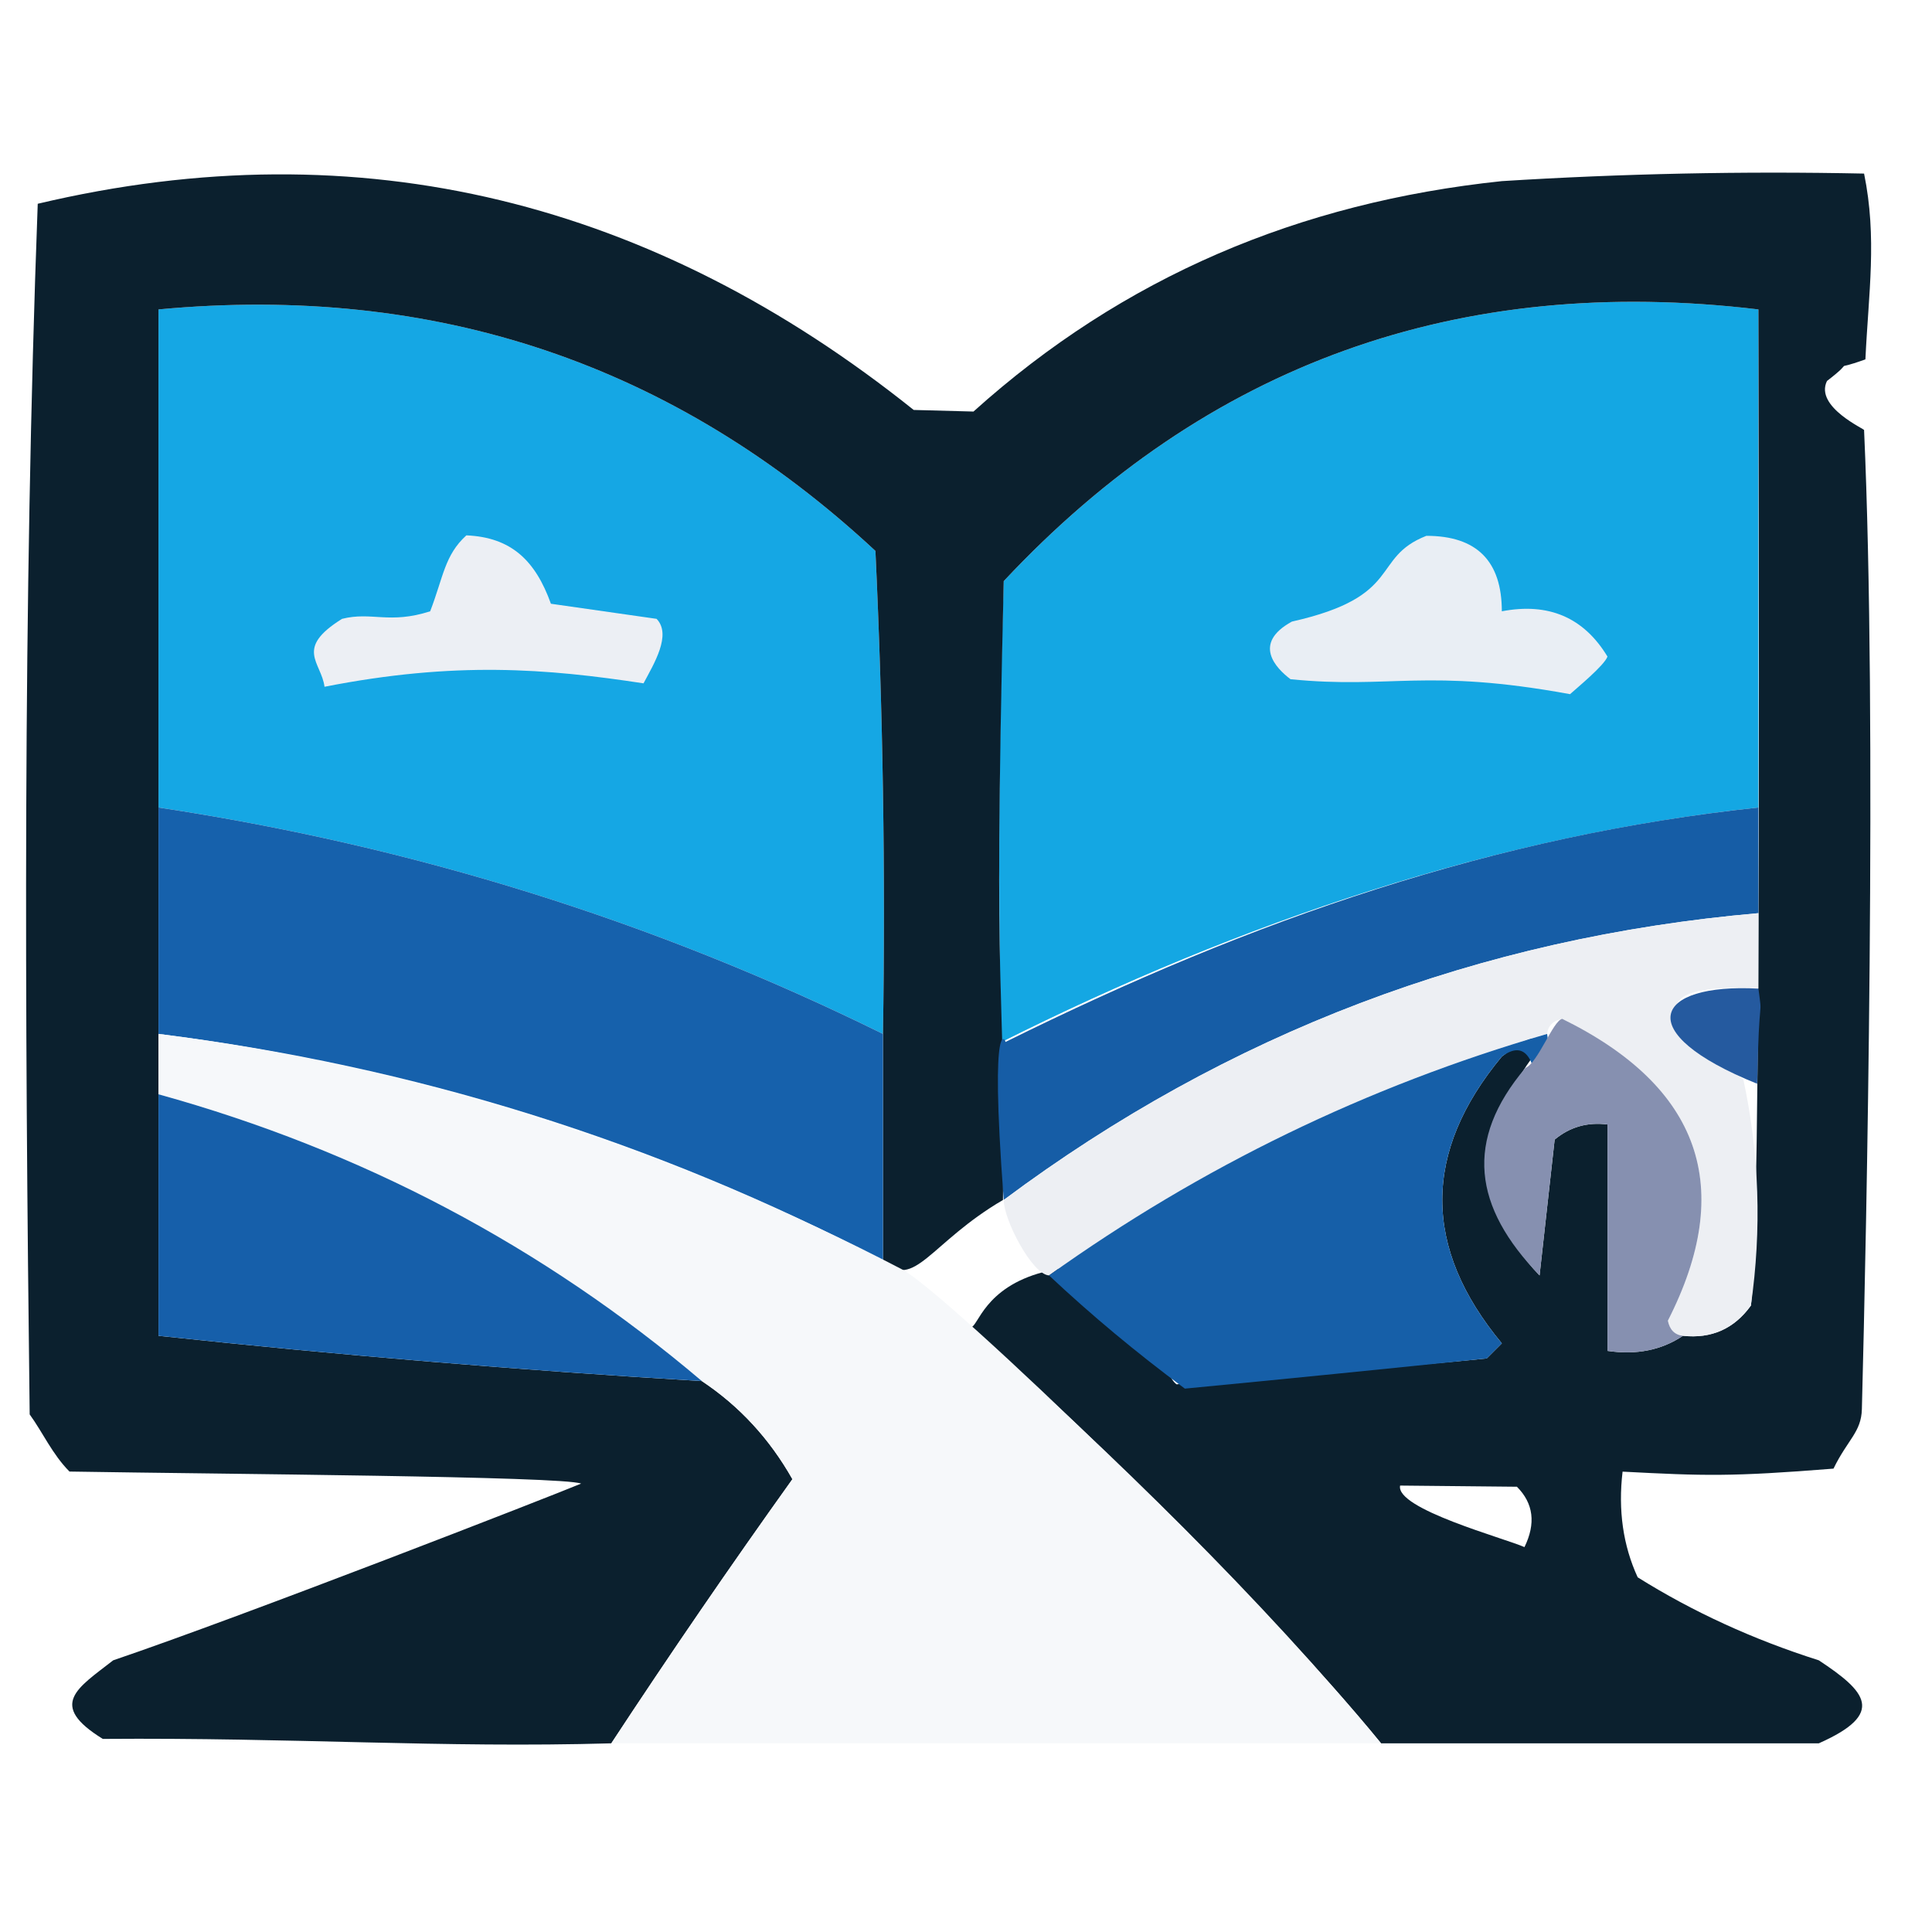
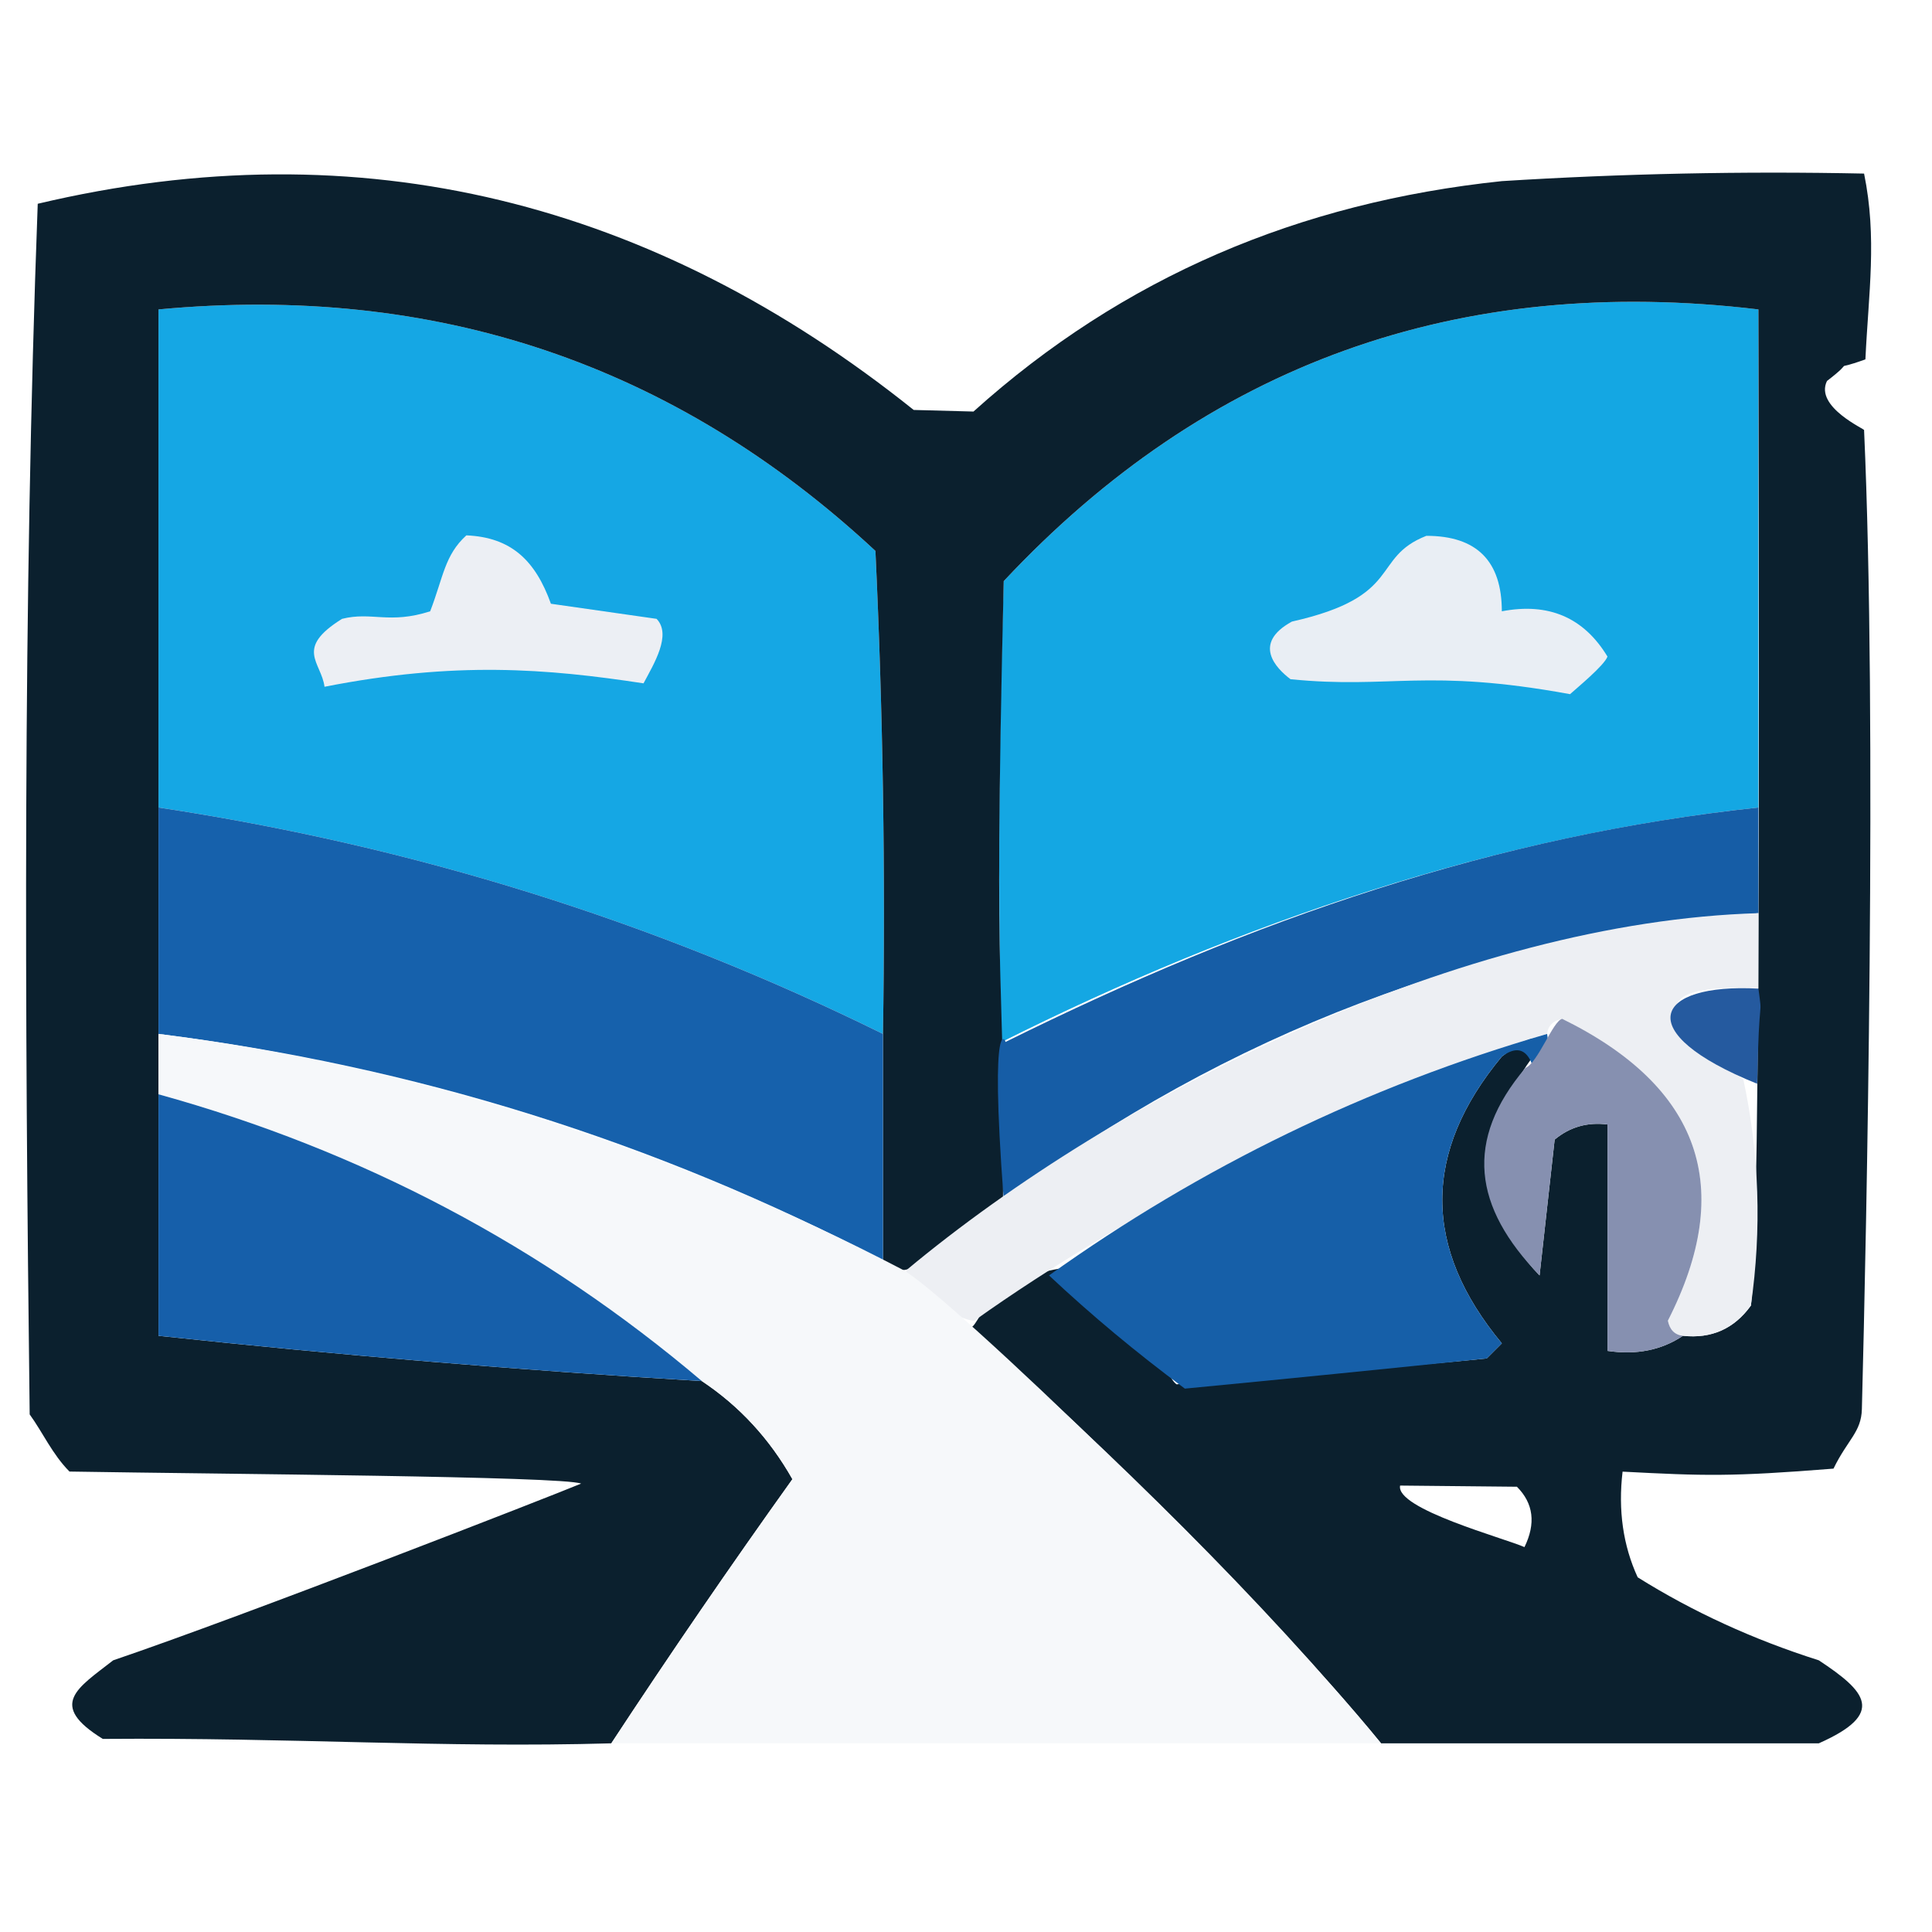
<svg xmlns="http://www.w3.org/2000/svg" version="1.1" width="500px" height="500px" viewBox="0 0 128 128" style="shape-rendering:geometricPrecision; text-rendering:geometricPrecision; image-rendering:optimizeQuality; fill-rule:evenodd; clip-rule:evenodd">
  <defs />
  <g>
    <path style="opacity:1" fill="#15a7e4" d="M 58.5,68.5 C 43.398,61.05 27.398,56.05 10.5,53.5C 10.5,42.5 10.5,31.5 10.5,20.5C 28.85,18.783 44.683,24.116 58,36.5C 58.5,47.161 58.666,57.828 58.5,68.5 Z" />
  </g>
  <g>
    <path style="opacity:1" fill="#14a7e3" d="M 116.5 20.5 C 116.5 31.5 116.5 42.5 116.5 53.5 C 99.151 55.35 82.194 61.097 66.326 69.053 C 66.121 59.075 66.168 48.522 66.5 38.5 C 79.96 24.124 96.627 18.124 116.5 20.5 Z" />
  </g>
  <g>
    <path style="opacity:1" fill="#0b202e" d="M 116.5 20.5 C 117.33 31.326 122.061 29.509 123.5 28.5 C 124.368 47.783 123.662 81.636 123.354 93.363 C 123.314 94.886 122.412 95.372 121.474 97.3 C 114.696 97.843 112.927 97.783 107.5 97.5 C 107.198 100.059 107.532 102.393 108.5 104.5 C 112.152 106.787 116.152 108.621 120.5 110 C 123.613 112.057 124.984 113.512 120.5 115.5 C 110.833 115.5 101.167 115.5 91.5 115.5 C 83.555 105.887 73.712 96.321 64.323 87.934 C 64.814 87.892 65.195 85.309 69.135 84.275 C 76.985 82.215 76.332 90.516 77.95 91.715 C 84.56 91.081 91.777 90.699 98.5 90 C 98.833 89.667 99.167 89.333 99.5 89 C 94.241 82.667 94.241 76.333 99.5 70 C 100.437 69.308 101.789 68.195 102.186 69.22 C 98.129 74.02 97.609 79.967 102 84.5 C 102.333 81.5 102.667 78.5 103 75.5 C 104.011 74.663 105.178 74.33 106.5 74.5 C 106.5 79.5 106.5 84.5 106.5 89.5 C 108.415 89.785 110.081 89.451 111.5 88.5 C 113.39 88.704 114.89 88.037 116 86.5 C 116.726 81.448 116.5 31.5 116.5 20.5 M 100.5 98.5 C 101.598 99.601 101.765 100.934 101 102.5 C 99.698 101.915 92.44 99.971 92.761 98.423 M 64.496 27.266 C 74.412 18.342 86.082 13.409 99.5 12 C 107.493 11.5 115.493 11.334 123.5 11.5 C 124.373 15.769 123.794 19.411 123.588 23.81 C 121.063 24.715 123.166 23.611 121.042 25.241 C 120.194 26.976 123.663 28.474 123.5 28.5 C 122.061 29.509 117.33 31.326 116.5 20.5 C 96.627 18.124 79.96 24.124 66.5 38.5 C 65.766 69.206 66.628 62.901 66.449 79.502 C 61.622 82.325 60.55 85.548 58.5 83.5 C 58.5 78.5 58.5 73.5 58.5 68.5 C 58.667 57.828 58.5 47.162 58 36.5 C 44.683 24.116 28.85 18.783 10.5 20.5 C 10.5 31.5 10.5 42.5 10.5 53.5 C 10.5 58.5 10.5 63.5 10.5 68.5 C 10.5 69.833 10.5 71.167 10.5 72.5 C 10.5 77.833 10.5 83.167 10.5 88.5 C 22.47 89.784 34.47 90.784 46.5 91.5 C 48.986 93.155 50.986 95.322 52.5 98 C 48.362 103.787 44.362 109.621 40.5 115.5 C 29.252 115.821 19.486 115.108 6.811 115.207 C 3.131 112.937 5.145 111.84 7.5 110 C 16.049 107.099 36.564 99.105 38.5 98.292 C 37.207 97.802 14.778 97.664 4.603 97.494 C 3.467 96.349 2.83 94.896 1.966 93.708 C 1.642 66.997 1.509 40.122 2.5 13.5 C 23.977 8.411 43.344 13.405 60.534 27.16" />
  </g>
  <g>
    <path style="opacity:1" fill="#eceff4" d="M 30.896 35.469 C 33.864 35.595 35.468 37.126 36.5 40 C 38.833 40.333 41.167 40.667 43.5 41 C 44.517 42.05 43.319 43.989 42.635 45.273 C 36.233 44.298 30.163 43.797 21.5 45.5 C 21.287 43.856 19.487 42.979 22.662 41 C 24.635 40.505 25.778 41.373 28.5 40.5 C 29.384 38.2 29.454 36.789 30.896 35.469 Z" />
  </g>
  <g>
    <path style="opacity:1" fill="#e9eef4" d="M 94.5 35.5 C 97.833 35.5 99.5 37.167 99.5 40.5 C 102.596 39.907 104.929 40.907 106.5 43.5 C 106.291 44.086 104.477 45.576 104.02 45.99 C 94.482 44.246 92.167 45.667 85.5 45 C 84.549 44.283 82.936 42.634 85.593 41.181 C 93.055 39.505 90.786 36.96 94.5 35.5 Z" />
  </g>
  <g>
    <path style="opacity:1" fill="#1661ac" d="M 10.5,53.5 C 27.398,56.05 43.398,61.05 58.5,68.5C 58.5,73.5 58.5,78.5 58.5,83.5C 43.385,75.606 27.385,70.606 10.5,68.5C 10.5,63.5 10.5,58.5 10.5,53.5 Z" />
  </g>
  <g>
    <path style="opacity:1" fill="#165da6" d="M 66.5 79.5 C 65.504 66.336 66.766 69.104 66.598 69.042 C 83.103 60.858 99.151 55.35 116.5 53.5 C 116.5 55.833 116.5 58.167 116.5 60.5 C 97.991 62.112 81.324 68.446 66.5 79.5 Z" />
  </g>
  <g />
  <g>
-     <path style="opacity:1" fill="#edeff3" d="M 116.5 60.5 C 116.5 62.167 116.5 63.833 116.5 65.5 C 109.565 65.116 109.232 67.116 115.5 71.5 C 116.559 76.448 116.726 81.448 116 86.5 C 114.89 88.037 113.39 88.704 111.5 88.5 C 110.957 88.44 110.624 88.107 110.5 87.5 C 115.002 78.677 112.668 72.01 103.5 67.5 C 102.893 67.624 102.56 67.957 102.5 68.5 C 90.574 71.963 79.574 77.297 69.5 84.5 C 68.391 84.443 66.5 80.833 66.5 79.5 C 81.324 68.446 97.991 62.112 116.5 60.5 Z" />
+     <path style="opacity:1" fill="#edeff3" d="M 116.5 60.5 C 116.5 62.167 116.5 63.833 116.5 65.5 C 109.565 65.116 109.232 67.116 115.5 71.5 C 116.559 76.448 116.726 81.448 116 86.5 C 114.89 88.037 113.39 88.704 111.5 88.5 C 110.957 88.44 110.624 88.107 110.5 87.5 C 115.002 78.677 112.668 72.01 103.5 67.5 C 102.893 67.624 102.56 67.957 102.5 68.5 C 90.574 71.963 74.617 80.304 64.543 87.507 C 63.434 87.45 60.045 85.489 60.045 84.156 C 74.175 72.377 96.988 61.064 116.5 60.5 Z" />
  </g>
  <g>
    <path style="opacity:1" fill="#255a9f" d="M 116.5 65.5 C 116.795 67.735 116.538 65.324 116.418 71.803 C 107.969 68.395 109.565 65.116 116.5 65.5 Z" />
  </g>
  <g>
    <path style="opacity:1" fill="#f6f8fa" d="M 10.5 68.5 C 27.385 70.606 44.636 76.2 59.751 84.094 C 62.608 85.549 83.674 105.799 91.5 115.5 C 74.5 115.5 57.5 115.5 40.5 115.5 C 44.362 109.621 48.362 103.787 52.5 98 C 50.986 95.322 48.986 93.155 46.5 91.5 C 35.953 82.558 23.953 76.225 10.5 72.5 C 10.5 71.167 10.5 69.833 10.5 68.5 Z" />
  </g>
  <g>
    <path style="opacity:1" fill="#165fa8" d="M 102.5,68.5 C 102.672,69.492 102.338,70.158 101.5,70.5C 101.103,69.475 100.437,69.308 99.5,70C 94.241,76.333 94.241,82.667 99.5,89C 99.167,89.333 98.833,89.667 98.5,90C 91.777,90.699 85.11,91.366 78.5,92C 75.31,89.636 72.31,87.136 69.5,84.5C 79.574,77.297 90.574,71.963 102.5,68.5 Z" />
  </g>
  <g>
    <path style="opacity:1" fill="#8690b0" d="M 111.5 88.5 C 110.081 89.451 108.415 89.785 106.5 89.5 C 106.5 84.5 106.5 79.5 106.5 74.5 C 105.178 74.33 104.011 74.663 103 75.5 C 102.667 78.5 102.333 81.5 102 84.5 C 97.609 79.967 97.003 75.555 101.06 70.755 C 101.898 70.413 102.893 67.624 103.5 67.5 C 112.668 72.01 115.002 78.677 110.5 87.5 C 110.624 88.107 110.957 88.44 111.5 88.5 Z" />
  </g>
  <g>
    <path style="opacity:1" fill="#165faa" d="M 10.5,72.5 C 23.953,76.225 35.953,82.558 46.5,91.5C 34.47,90.784 22.47,89.784 10.5,88.5C 10.5,83.167 10.5,77.833 10.5,72.5 Z" />
  </g>
</svg>
